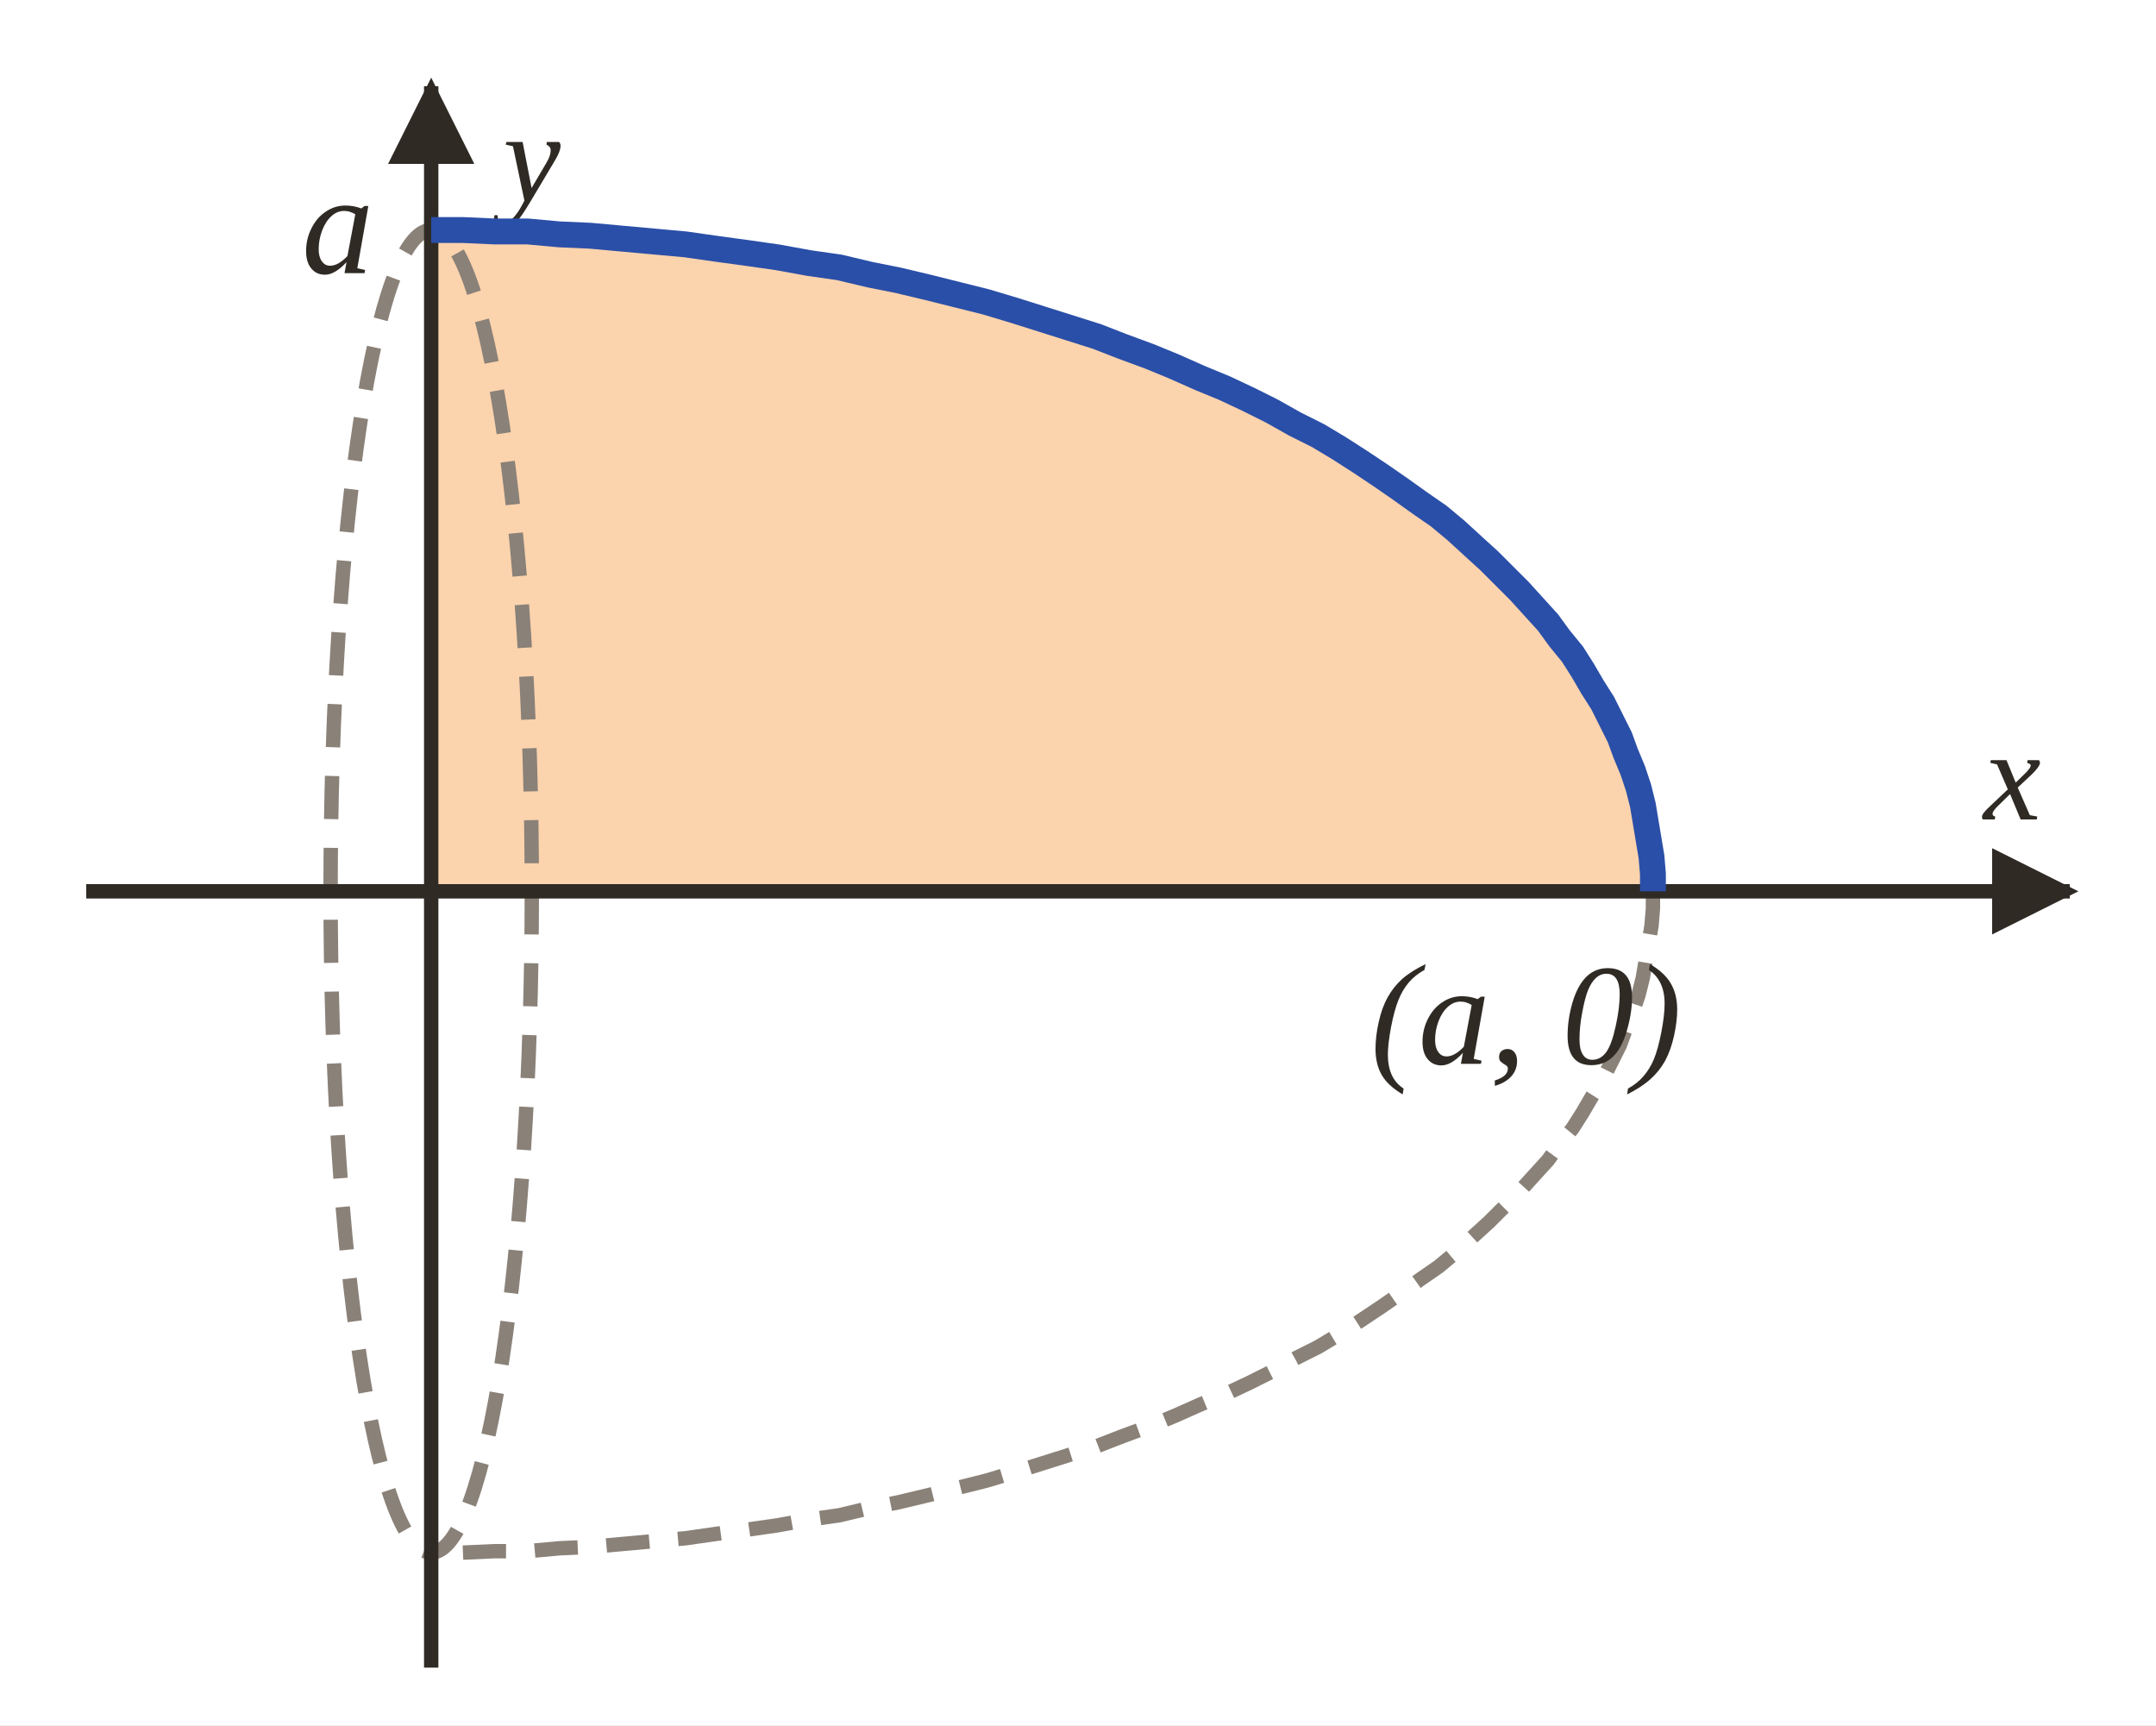
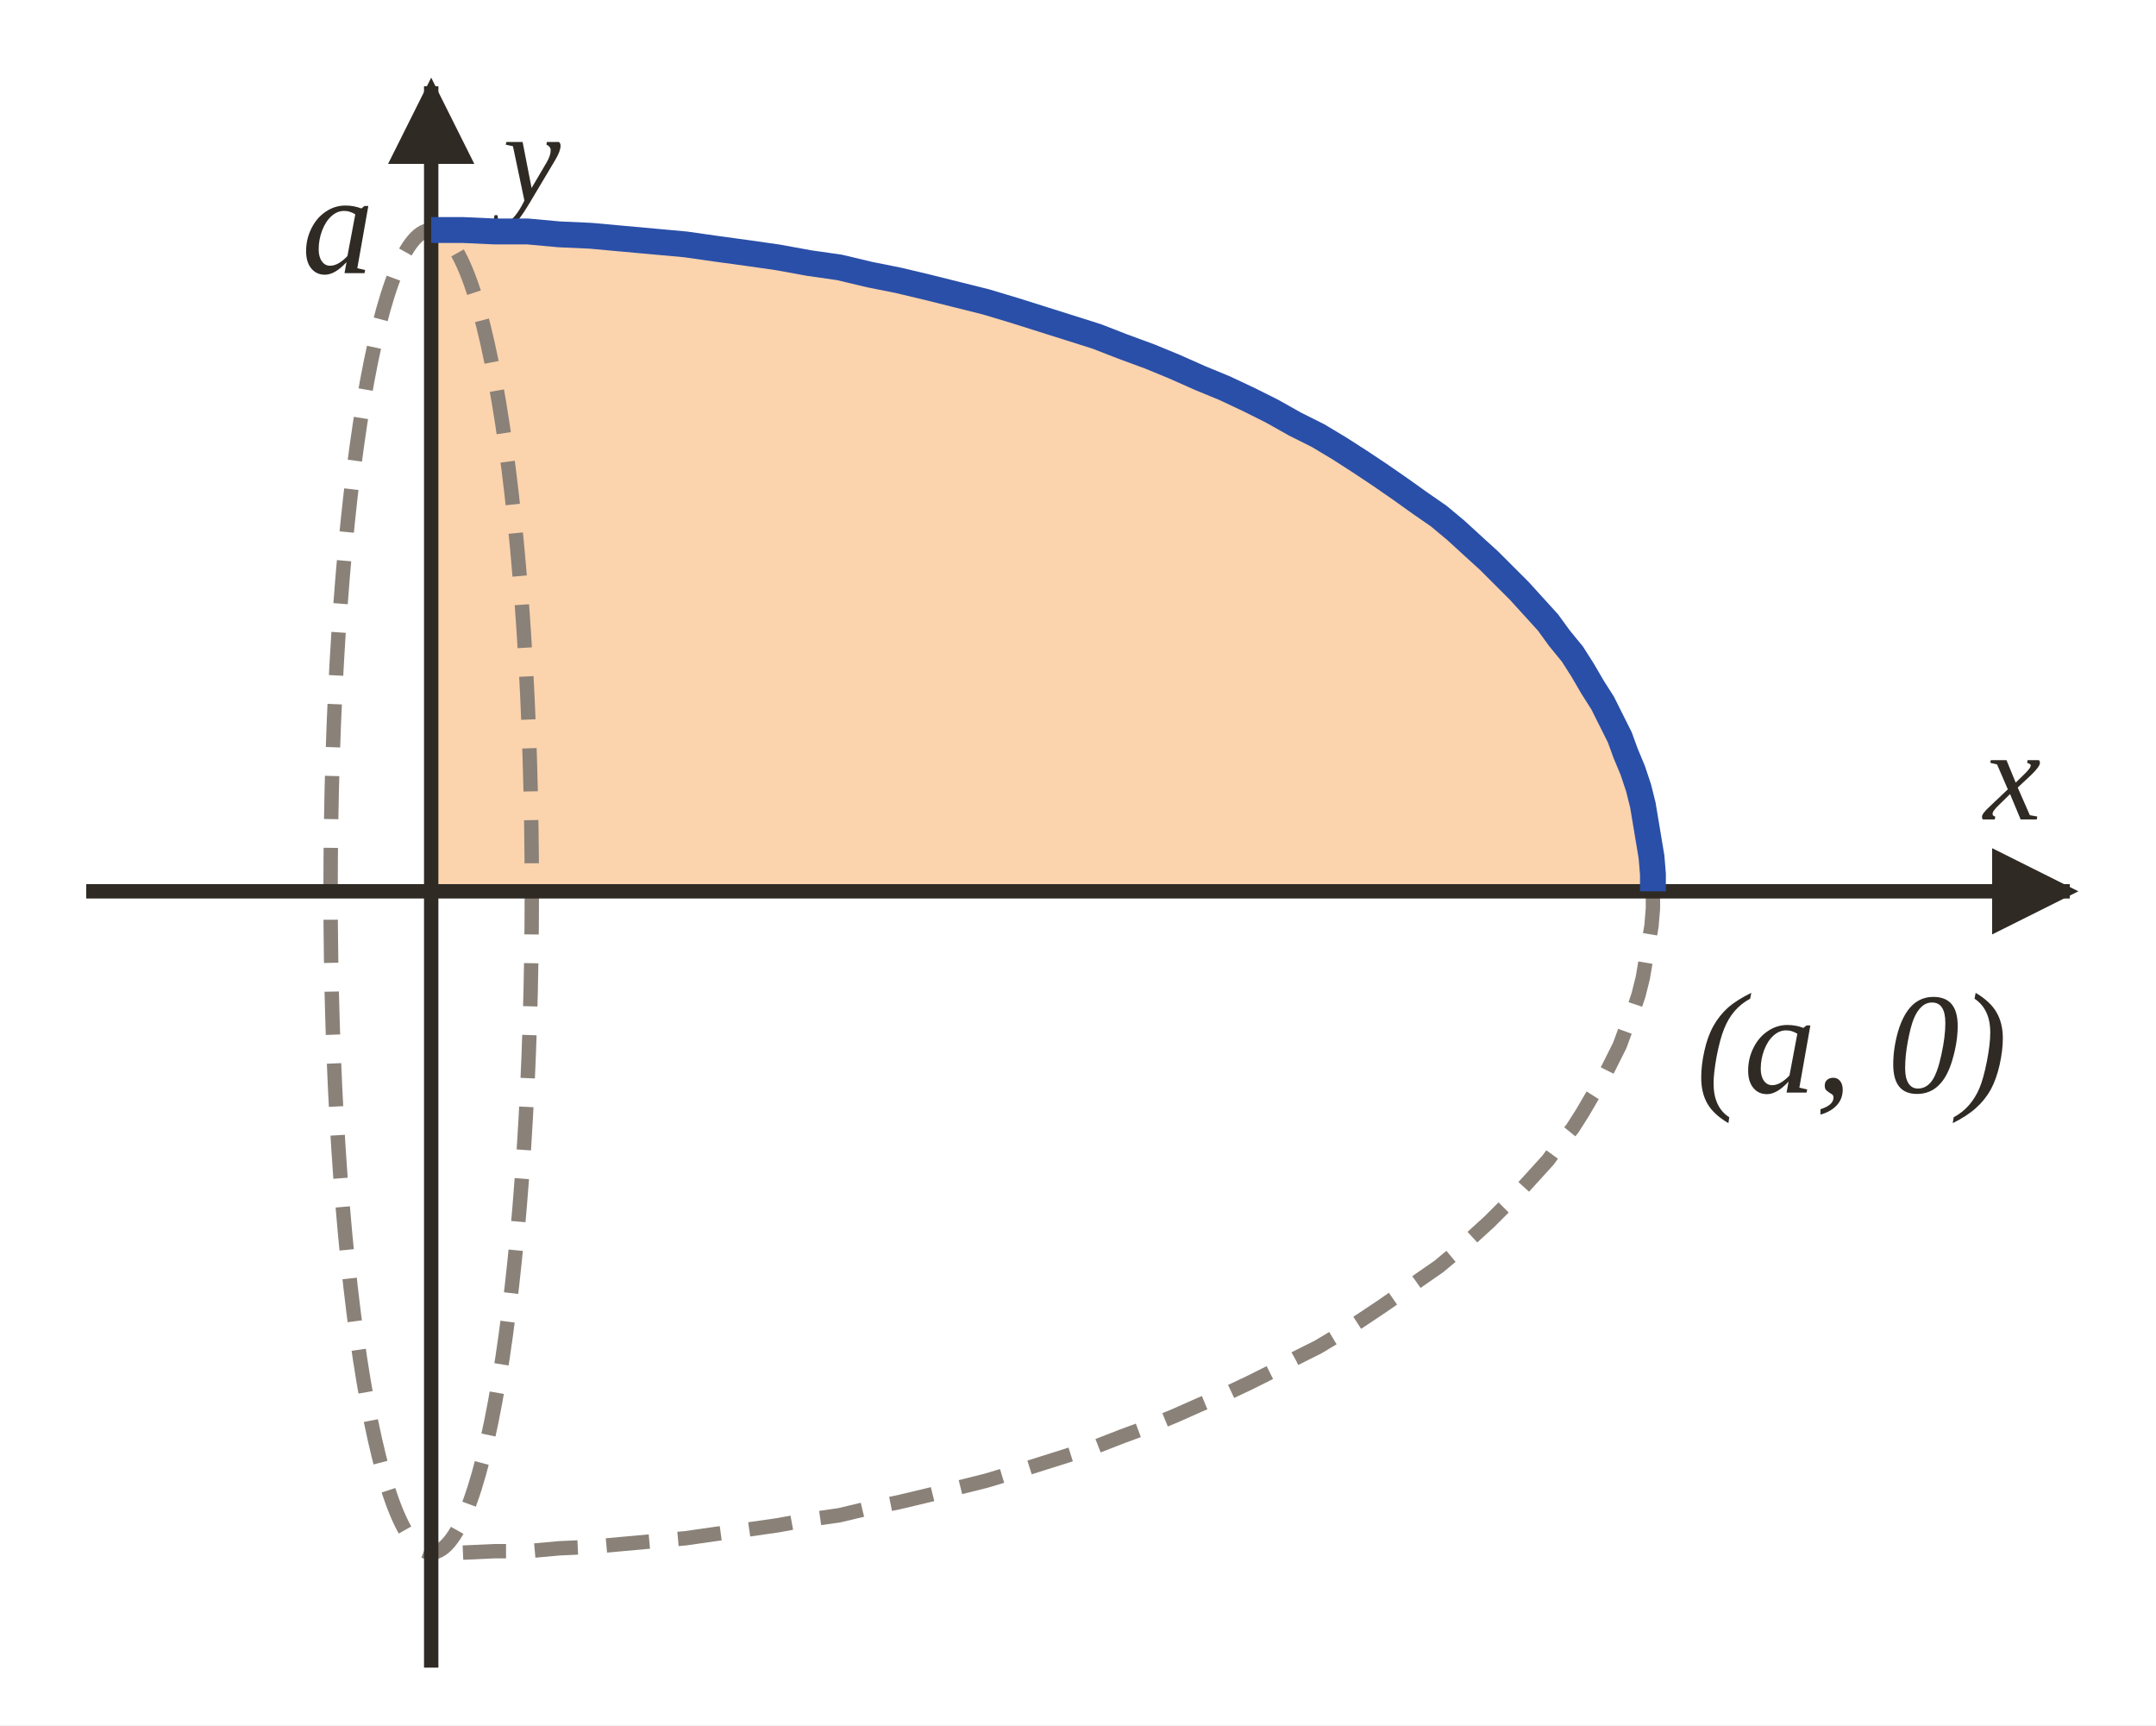
<svg xmlns="http://www.w3.org/2000/svg" viewBox="0 0 150 120" width="150" height="120" role="img">
  <rect width="150" height="120" fill="#ffffff" />
  <polygon points="30.0,62.0 30.0,16.0 32.2,16.0 34.4,16.1 36.7,16.1 38.9,16.3 41.1,16.4 43.3,16.6 45.5,16.8 47.7,17.0 49.8,17.3 52.0,17.6 54.1,17.9 56.3,18.3 58.4,18.6 60.5,19.1 62.5,19.5 64.6,20.0 66.6,20.5 68.6,21.0 70.6,21.6 72.5,22.2 74.4,22.8 76.3,23.4 78.1,24.1 80.0,24.8 81.7,25.5 83.5,26.3 85.2,27.0 86.9,27.8 88.5,28.6 90.1,29.5 91.7,30.3 93.2,31.2 94.6,32.1 96.1,33.1 97.4,34.0 98.8,35.0 100.1,35.9 101.3,36.9 102.5,38.0 103.6,39.0 104.7,40.1 105.7,41.1 106.7,42.2 107.7,43.3 108.5,44.4 109.4,45.5 110.1,46.6 110.8,47.8 111.5,48.9 112.1,50.1 112.7,51.3 113.1,52.4 113.6,53.6 114.0,54.8 114.3,56.0 114.5,57.2 114.7,58.4 114.9,59.6 115.0,60.8 115.0,62.0 115.0,62.0" fill="#fbd3ad" stroke="none" />
  <ellipse cx="30.0" cy="62.0" rx="7.0" ry="46.0" fill="none" stroke="#8a8178" stroke-width="1" stroke-dasharray="3 2" />
  <polyline points="115.0,62.0 115.0,63.2 114.9,64.4 114.7,65.6 114.5,66.8 114.3,68.0 114.0,69.2 113.6,70.4 113.1,71.6 112.7,72.7 112.1,73.9 111.5,75.1 110.8,76.2 110.1,77.4 109.4,78.5 108.5,79.6 107.7,80.7 106.7,81.8 105.7,82.9 104.7,83.9 103.6,85.0 102.5,86.0 101.3,87.1 100.1,88.1 98.8,89.0 97.4,90.0 96.1,90.9 94.6,91.9 93.2,92.8 91.7,93.7 90.1,94.5 88.5,95.4 86.9,96.2 85.2,97.0 83.5,97.7 81.7,98.5 80.0,99.2 78.1,99.9 76.3,100.6 74.4,101.2 72.5,101.8 70.6,102.4 68.6,103.0 66.6,103.5 64.6,104.0 62.5,104.5 60.5,104.9 58.4,105.4 56.3,105.7 54.1,106.1 52.0,106.4 49.8,106.7 47.7,107.0 45.5,107.2 43.3,107.4 41.1,107.6 38.9,107.7 36.7,107.9 34.4,107.9 32.2,108.0 30.0,108.0" fill="none" stroke="#8a8178" stroke-width="1" stroke-dasharray="3 2" />
  <defs>
    <marker id="ax" viewBox="0 0 10 10" refX="9" refY="5" markerWidth="6" markerHeight="6" orient="auto">
      <path d="M0 0L10 5L0 10z" fill="#2f2a24" />
    </marker>
  </defs>
  <line x1="6" y1="62.0" x2="144" y2="62.0" stroke="#2f2a24" stroke-width="1" marker-end="url(#ax)" />
  <line x1="30.0" y1="116" x2="30.0" y2="6" stroke="#2f2a24" stroke-width="1" marker-end="url(#ax)" />
  <text x="142.0" y="57.0" font-family="Georgia, &quot;Times New Roman&quot;, serif" font-size="9" text-anchor="end" fill="#2f2a24" font-style="italic">x</text>
  <text x="35.0" y="14.0" font-family="Georgia, &quot;Times New Roman&quot;, serif" font-size="9" text-anchor="start" fill="#2f2a24" font-style="italic">y</text>
  <polyline points="115.0,62.0 115.0,60.8 114.9,59.6 114.7,58.4 114.5,57.2 114.3,56.0 114.0,54.8 113.6,53.6 113.1,52.4 112.7,51.3 112.1,50.1 111.5,48.9 110.8,47.8 110.1,46.6 109.4,45.5 108.5,44.4 107.7,43.3 106.7,42.2 105.7,41.1 104.7,40.1 103.6,39.0 102.5,38.0 101.3,36.9 100.1,35.9 98.8,35.0 97.4,34.0 96.1,33.1 94.6,32.1 93.2,31.2 91.7,30.3 90.1,29.5 88.5,28.6 86.9,27.8 85.2,27.0 83.5,26.3 81.7,25.5 80.0,24.8 78.1,24.1 76.3,23.4 74.4,22.8 72.5,22.2 70.6,21.6 68.6,21.0 66.6,20.5 64.6,20.0 62.5,19.5 60.5,19.1 58.4,18.6 56.3,18.3 54.1,17.9 52.0,17.6 49.8,17.3 47.7,17.0 45.5,16.8 43.3,16.6 41.1,16.4 38.9,16.3 36.7,16.1 34.4,16.1 32.2,16.0 30.0,16.0" fill="none" stroke="#2a4fa8" stroke-width="1.8" />
-   <text x="117.0" y="74.0" font-family="Georgia, &quot;Times New Roman&quot;, serif" font-size="10" text-anchor="end" fill="#2f2a24" font-style="italic">(a, 0)</text>
+   <text x="118.0" y="76.0" font-family="Georgia, &quot;Times New Roman&quot;, serif" font-size="10" text-anchor="start" fill="#2f2a24" font-style="italic">(a, 0)</text>
  <text x="26.0" y="19.0" font-family="Georgia, &quot;Times New Roman&quot;, serif" font-size="10" text-anchor="end" fill="#2f2a24" font-style="italic">a</text>
</svg>
